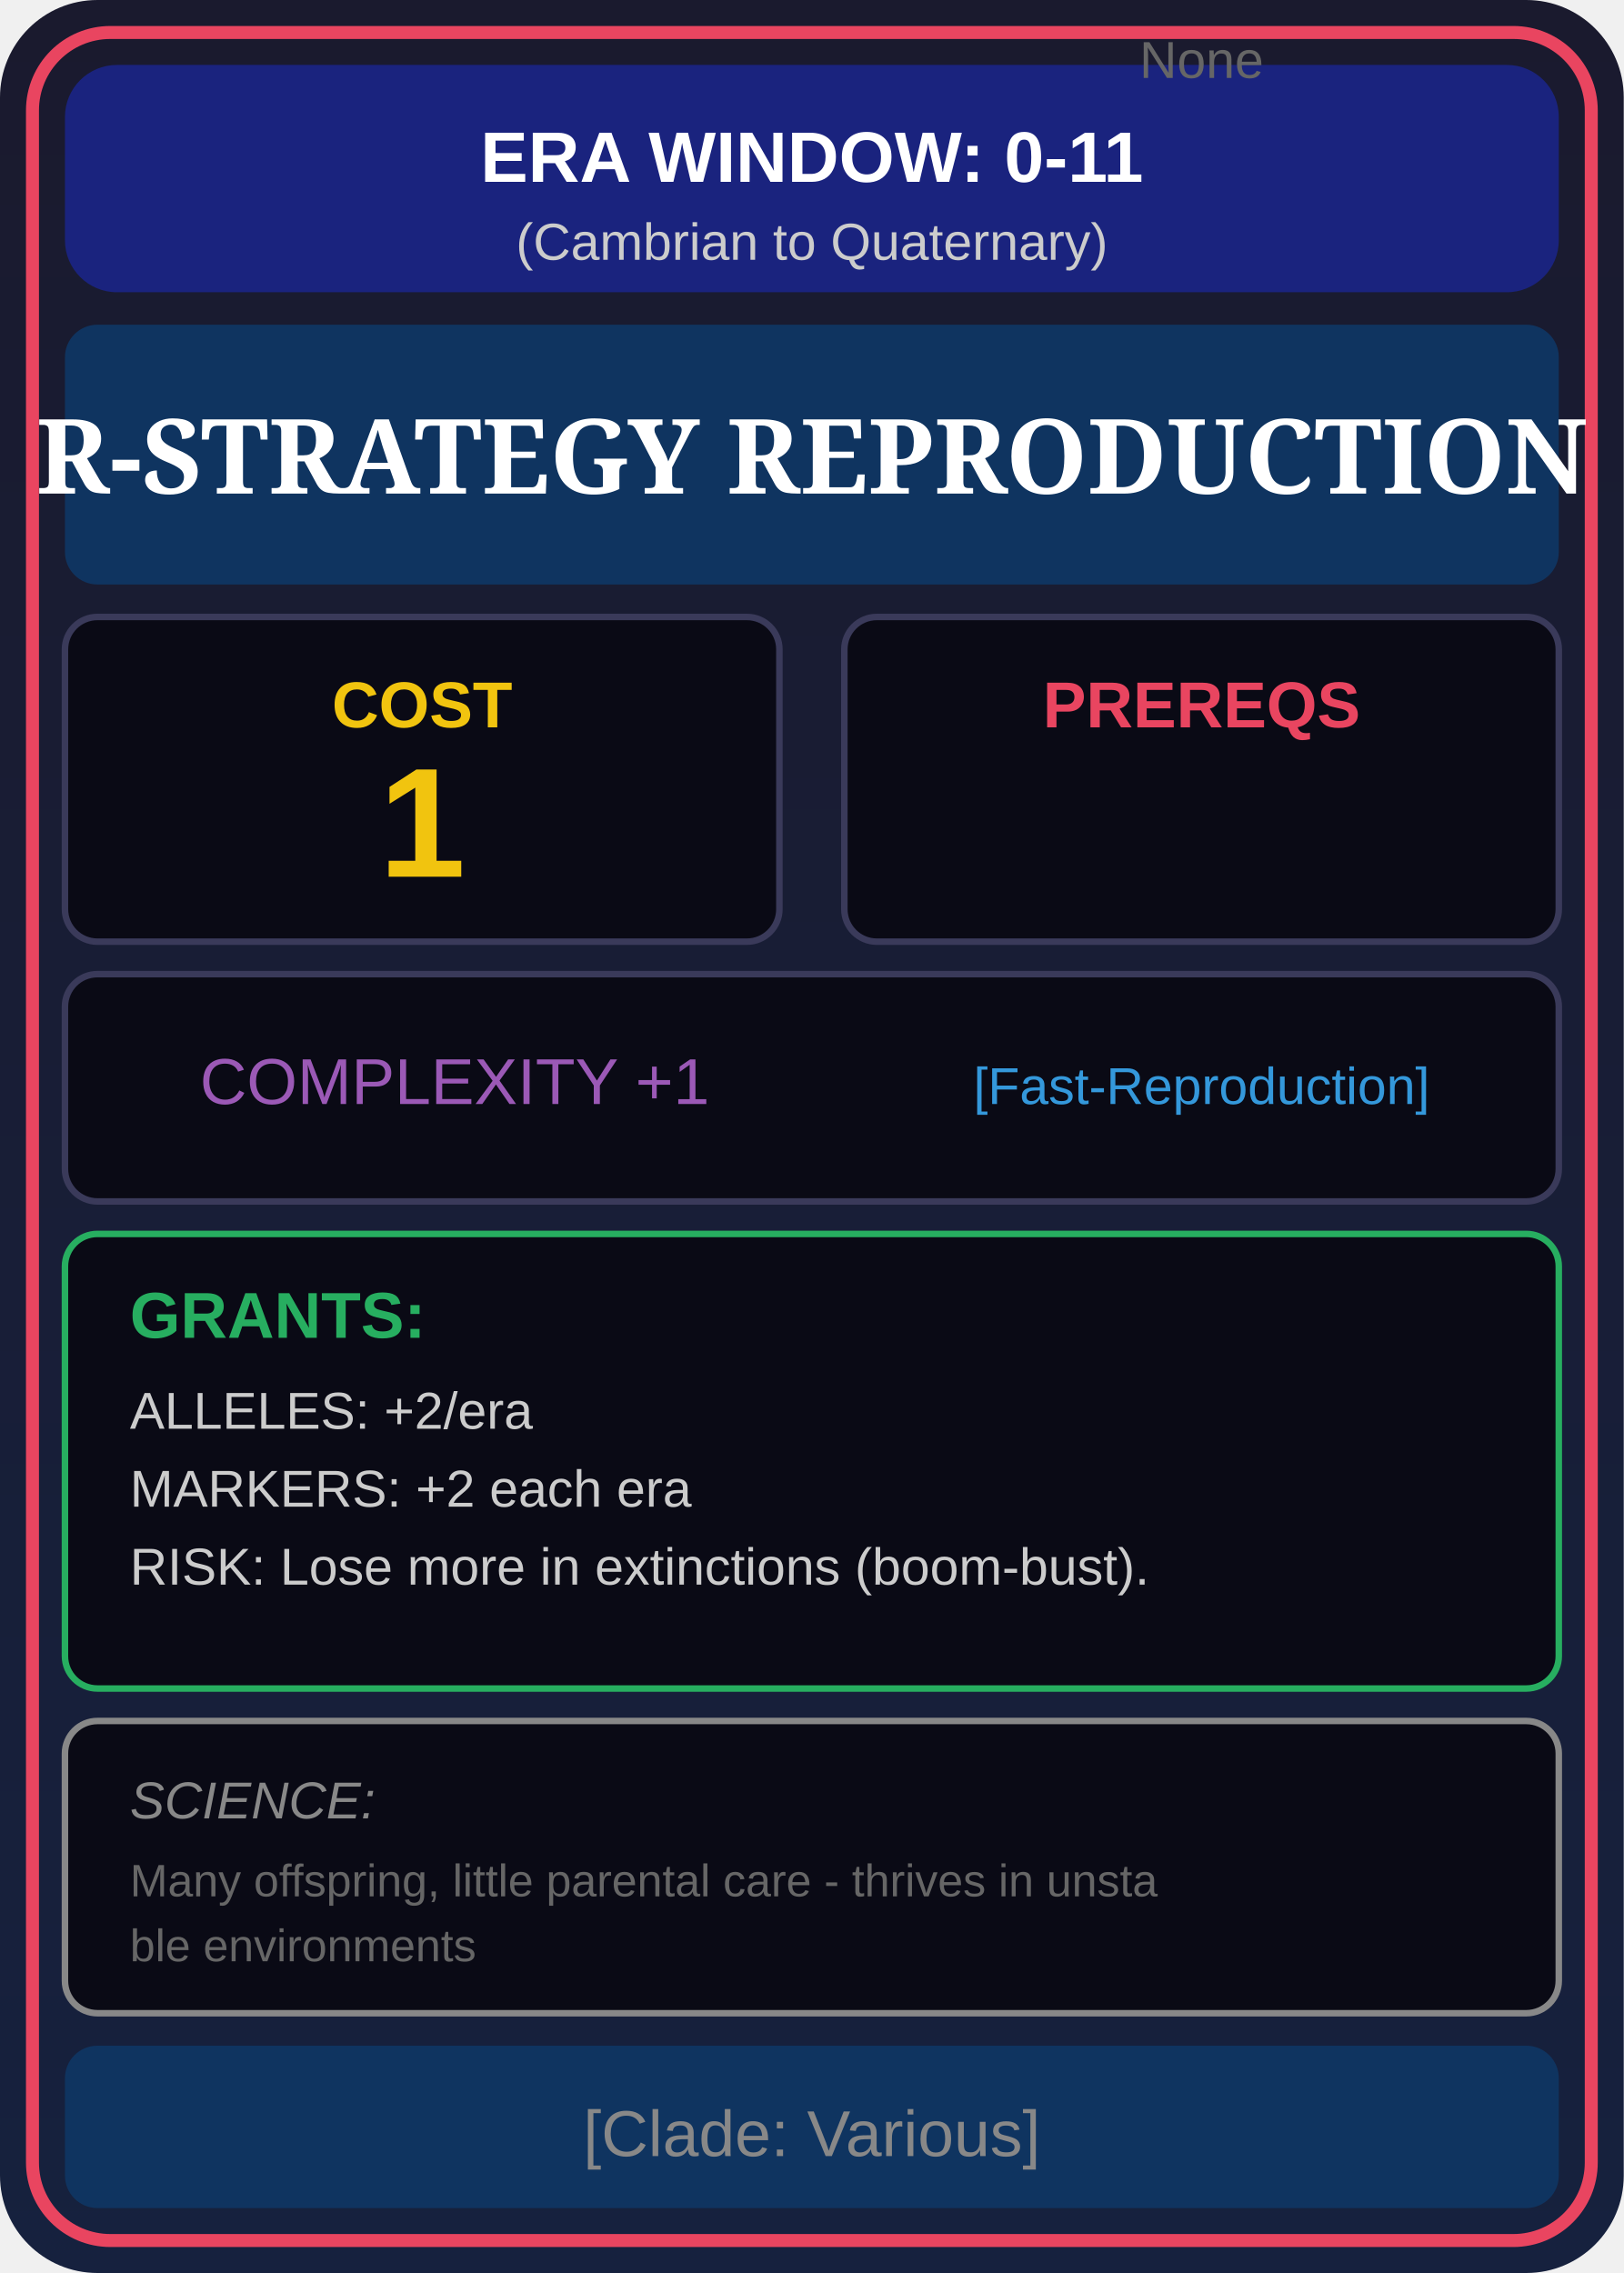
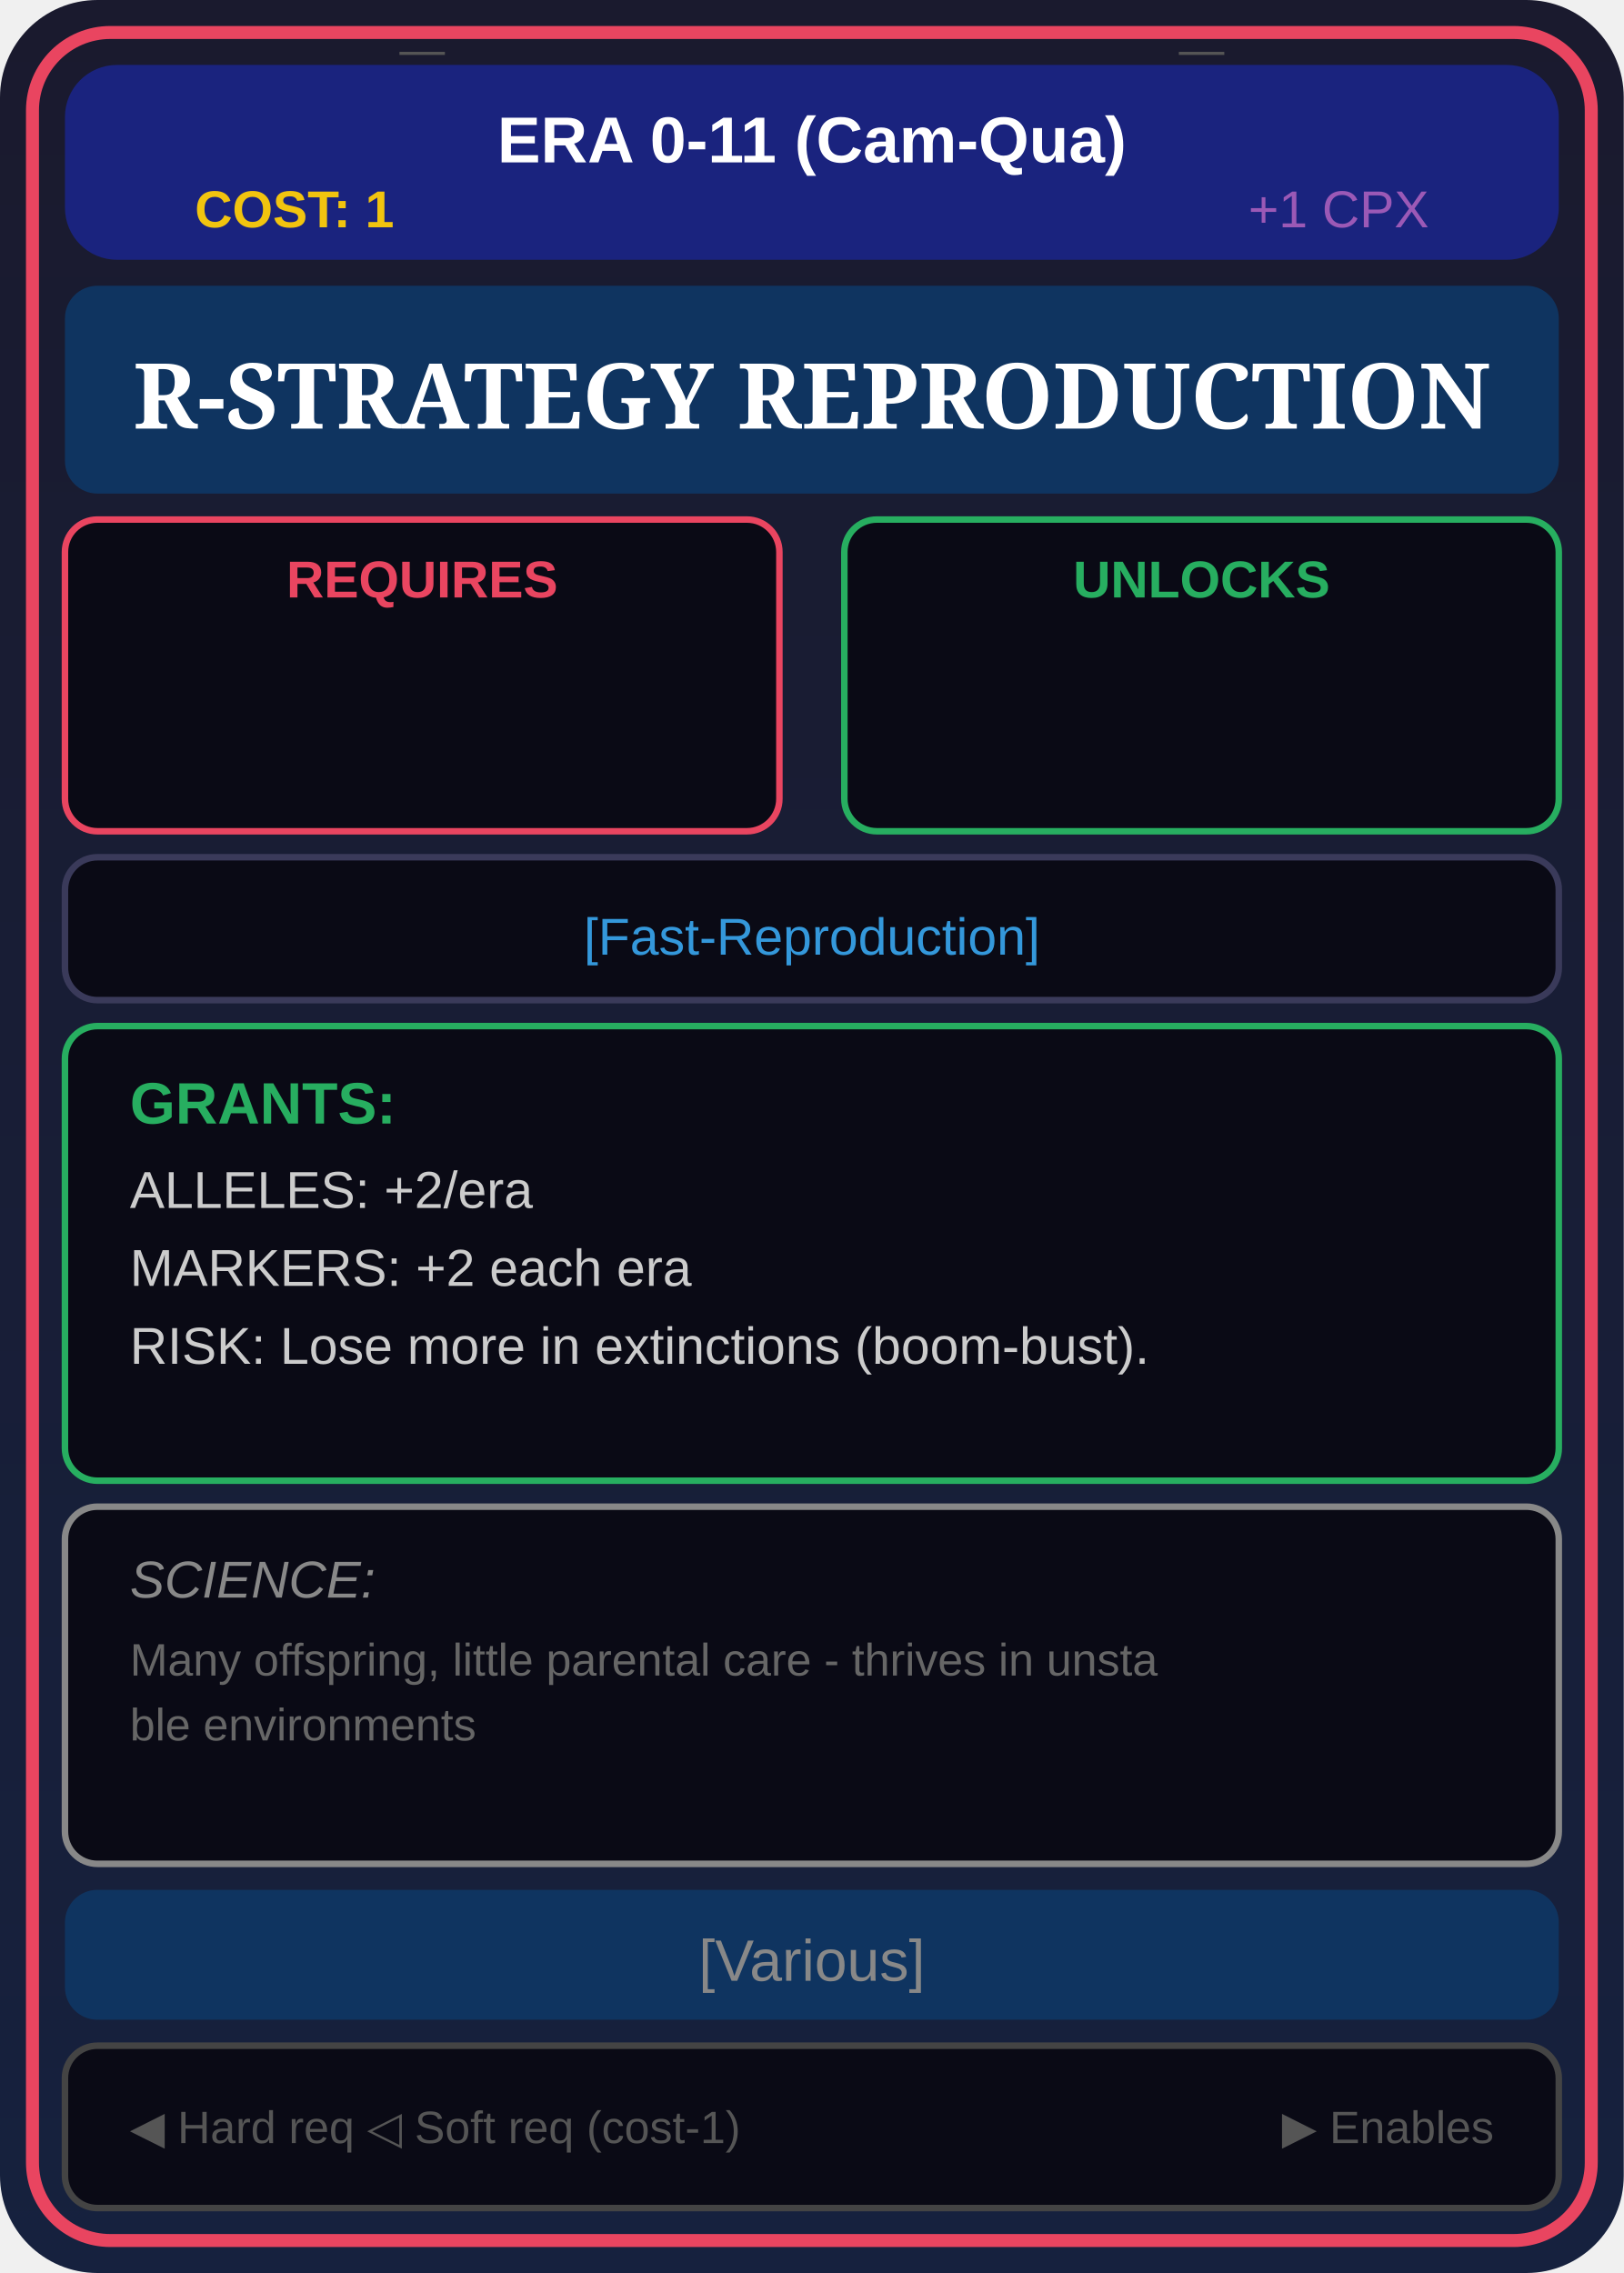
<svg xmlns="http://www.w3.org/2000/svg" viewBox="0 0 250 350" width="250" height="350">
  <defs>
    <linearGradient id="cardBg" x1="0%" y1="0%" x2="0%" y2="100%">
      <stop offset="0%" style="stop-color:#1a1a2e" />
      <stop offset="100%" style="stop-color:#16213e" />
    </linearGradient>
    <linearGradient id="eraGrad" x1="0%" y1="0%" x2="100%" y2="0%">
      <stop offset="0%" style="stop-color:#1a237e" />
      <stop offset="100%" style="stop-color:#1a237e" />
    </linearGradient>
  </defs>
  <rect width="250" height="350" fill="url(#cardBg)" rx="15" />
  <rect x="5" y="5" width="240" height="340" fill="none" stroke="#e94560" stroke-width="2" rx="12" />
-   <rect x="10" y="10" width="230" height="35" fill="url(#eraGrad)" rx="8" />
-   <text x="125" y="28" font-family="Arial" font-size="11" fill="#fff" text-anchor="middle" font-weight="bold">ERA WINDOW: 0-11</text>
-   <text x="125" y="40" font-family="Arial" font-size="8" fill="#ccc" text-anchor="middle">(Cambrian to Quaternary)</text>
-   <rect x="10" y="50" width="230" height="40" fill="#0f3460" rx="5" />
-   <text x="125" y="76" font-family="Georgia" font-size="16" fill="#fff" text-anchor="middle" font-weight="bold">R-STRATEGY REPRODUCTION</text>
-   <rect x="10" y="95" width="110" height="50" fill="#0a0a15" stroke="#3a3a5a" rx="5" />
-   <text x="65" y="112" font-family="Arial" font-size="10" fill="#f1c40f" text-anchor="middle" font-weight="bold">COST</text>
-   <text x="65" y="135" font-family="Arial" font-size="24" fill="#f1c40f" text-anchor="middle" font-weight="bold">1</text>
-   <rect x="130" y="95" width="110" height="50" fill="#0a0a15" stroke="#3a3a5a" rx="5" />
-   <text x="185" y="112" font-family="Arial" font-size="10" fill="#e94560" text-anchor="middle" font-weight="bold">PREREQS</text>
-   <text font-family="Arial" font-size="8" text-anchor="middle">
-     <tspan x="185" dy="12" fill="#666">None</tspan>
+   <rect x="10" y="10" width="230" height="30" fill="url(#eraGrad)" rx="8" />
+   <text x="125" y="25" font-family="Arial" font-size="10" fill="#fff" text-anchor="middle" font-weight="bold">ERA 0-11 (Cam-Qua)</text>
+   <text x="30" y="35" font-family="Arial" font-size="8" fill="#f1c40f" font-weight="bold">COST: 1</text>
+   <text x="220" y="35" font-family="Arial" font-size="8" fill="#9b59b6" text-anchor="end">+1 CPX</text>
+   <rect x="10" y="44" width="230" height="32" fill="#0f3460" rx="5" />
+   <text x="125" y="66" font-family="Georgia" font-size="14" fill="#fff" text-anchor="middle" font-weight="bold">R-STRATEGY REPRODUCTION</text>
+   <rect x="10" y="80" width="110" height="48" fill="#0a0a15" stroke="#e94560" rx="5" />
+   <text x="65" y="92" font-family="Arial" font-size="8" fill="#e94560" text-anchor="middle" font-weight="bold">REQUIRES</text>
+   <text font-family="Arial" font-size="7" text-anchor="middle">
+     <tspan x="65" dy="10" fill="#555">—</tspan>
  </text>
-   <rect x="10" y="150" width="230" height="35" fill="#0a0a15" stroke="#3a3a5a" rx="5" />
-   <text x="70" y="170" font-family="Arial" font-size="10" fill="#9b59b6" text-anchor="middle">COMPLEXITY +1</text>
-   <text x="185" y="170" font-family="Arial" font-size="8" fill="#3498db" text-anchor="middle">[Fast-Reproduction]</text>
-   <rect x="10" y="190" width="230" height="70" fill="#0a0a15" stroke="#27ae60" rx="5" />
-   <text x="20" y="206" font-family="Arial" font-size="10" fill="#27ae60" font-weight="bold">GRANTS:</text>
-   <text x="20" y="220" font-family="Arial" font-size="8" fill="#ccc">ALLELES: +2/era</text>
-   <text x="20" y="232" font-family="Arial" font-size="8" fill="#ccc">MARKERS: +2 each era</text>
-   <text x="20" y="244" font-family="Arial" font-size="8" fill="#ccc">RISK: Lose more in extinctions (boom-bust).</text>
-   <rect x="10" y="265" width="230" height="45" fill="#0a0a15" stroke="#888" rx="5" />
-   <text x="20" y="280" font-family="Arial" font-size="8" fill="#888" font-style="italic">SCIENCE:</text>
-   <text x="20" y="292" font-family="Arial" font-size="7" fill="#666">Many offspring, little parental care - thrives in unsta</text>
-   <text x="20" y="302" font-family="Arial" font-size="7" fill="#666">ble environments</text>
-   <rect x="10" y="315" width="230" height="25" fill="#0f3460" rx="5" />
-   <text x="125" y="332" font-family="Arial" font-size="10" fill="#888" text-anchor="middle">[Clade: Various]</text>
+   <rect x="130" y="80" width="110" height="48" fill="#0a0a15" stroke="#27ae60" rx="5" />
+   <text x="185" y="92" font-family="Arial" font-size="8" fill="#27ae60" text-anchor="middle" font-weight="bold">UNLOCKS</text>
+   <text font-family="Arial" font-size="7" text-anchor="middle">
+     <tspan x="185" dy="10" fill="#555">—</tspan>
+   </text>
+   <rect x="10" y="132" width="230" height="22" fill="#0a0a15" stroke="#3a3a5a" rx="5" />
+   <text x="125" y="147" font-family="Arial" font-size="8" fill="#3498db" text-anchor="middle">[Fast-Reproduction]</text>
+   <rect x="10" y="158" width="230" height="70" fill="#0a0a15" stroke="#27ae60" rx="5" />
+   <text x="20" y="173" font-family="Arial" font-size="9" fill="#27ae60" font-weight="bold">GRANTS:</text>
+   <text x="20" y="186" font-family="Arial" font-size="8" fill="#ccc">ALLELES: +2/era</text>
+   <text x="20" y="198" font-family="Arial" font-size="8" fill="#ccc">MARKERS: +2 each era</text>
+   <text x="20" y="210" font-family="Arial" font-size="8" fill="#ccc">RISK: Lose more in extinctions (boom-bust).</text>
+   <rect x="10" y="232" width="230" height="55" fill="#0a0a15" stroke="#888" rx="5" />
+   <text x="20" y="246" font-family="Arial" font-size="8" fill="#888" font-style="italic">SCIENCE:</text>
+   <text x="20" y="258" font-family="Arial" font-size="7" fill="#666">Many offspring, little parental care - thrives in unsta</text>
+   <text x="20" y="268" font-family="Arial" font-size="7" fill="#666">ble environments</text>
+   <rect x="10" y="291" width="230" height="20" fill="#0f3460" rx="5" />
+   <text x="125" y="305" font-family="Arial" font-size="9" fill="#888" text-anchor="middle">[Various]</text>
+   <rect x="10" y="315" width="230" height="25" fill="#0a0a15" stroke="#444" rx="5" />
+   <text x="20" y="330" font-family="Arial" font-size="7" fill="#555">◀ Hard req  ◁ Soft req (cost-1)</text>
+   <text x="230" y="330" font-family="Arial" font-size="7" fill="#555" text-anchor="end">▶ Enables</text>
</svg>
